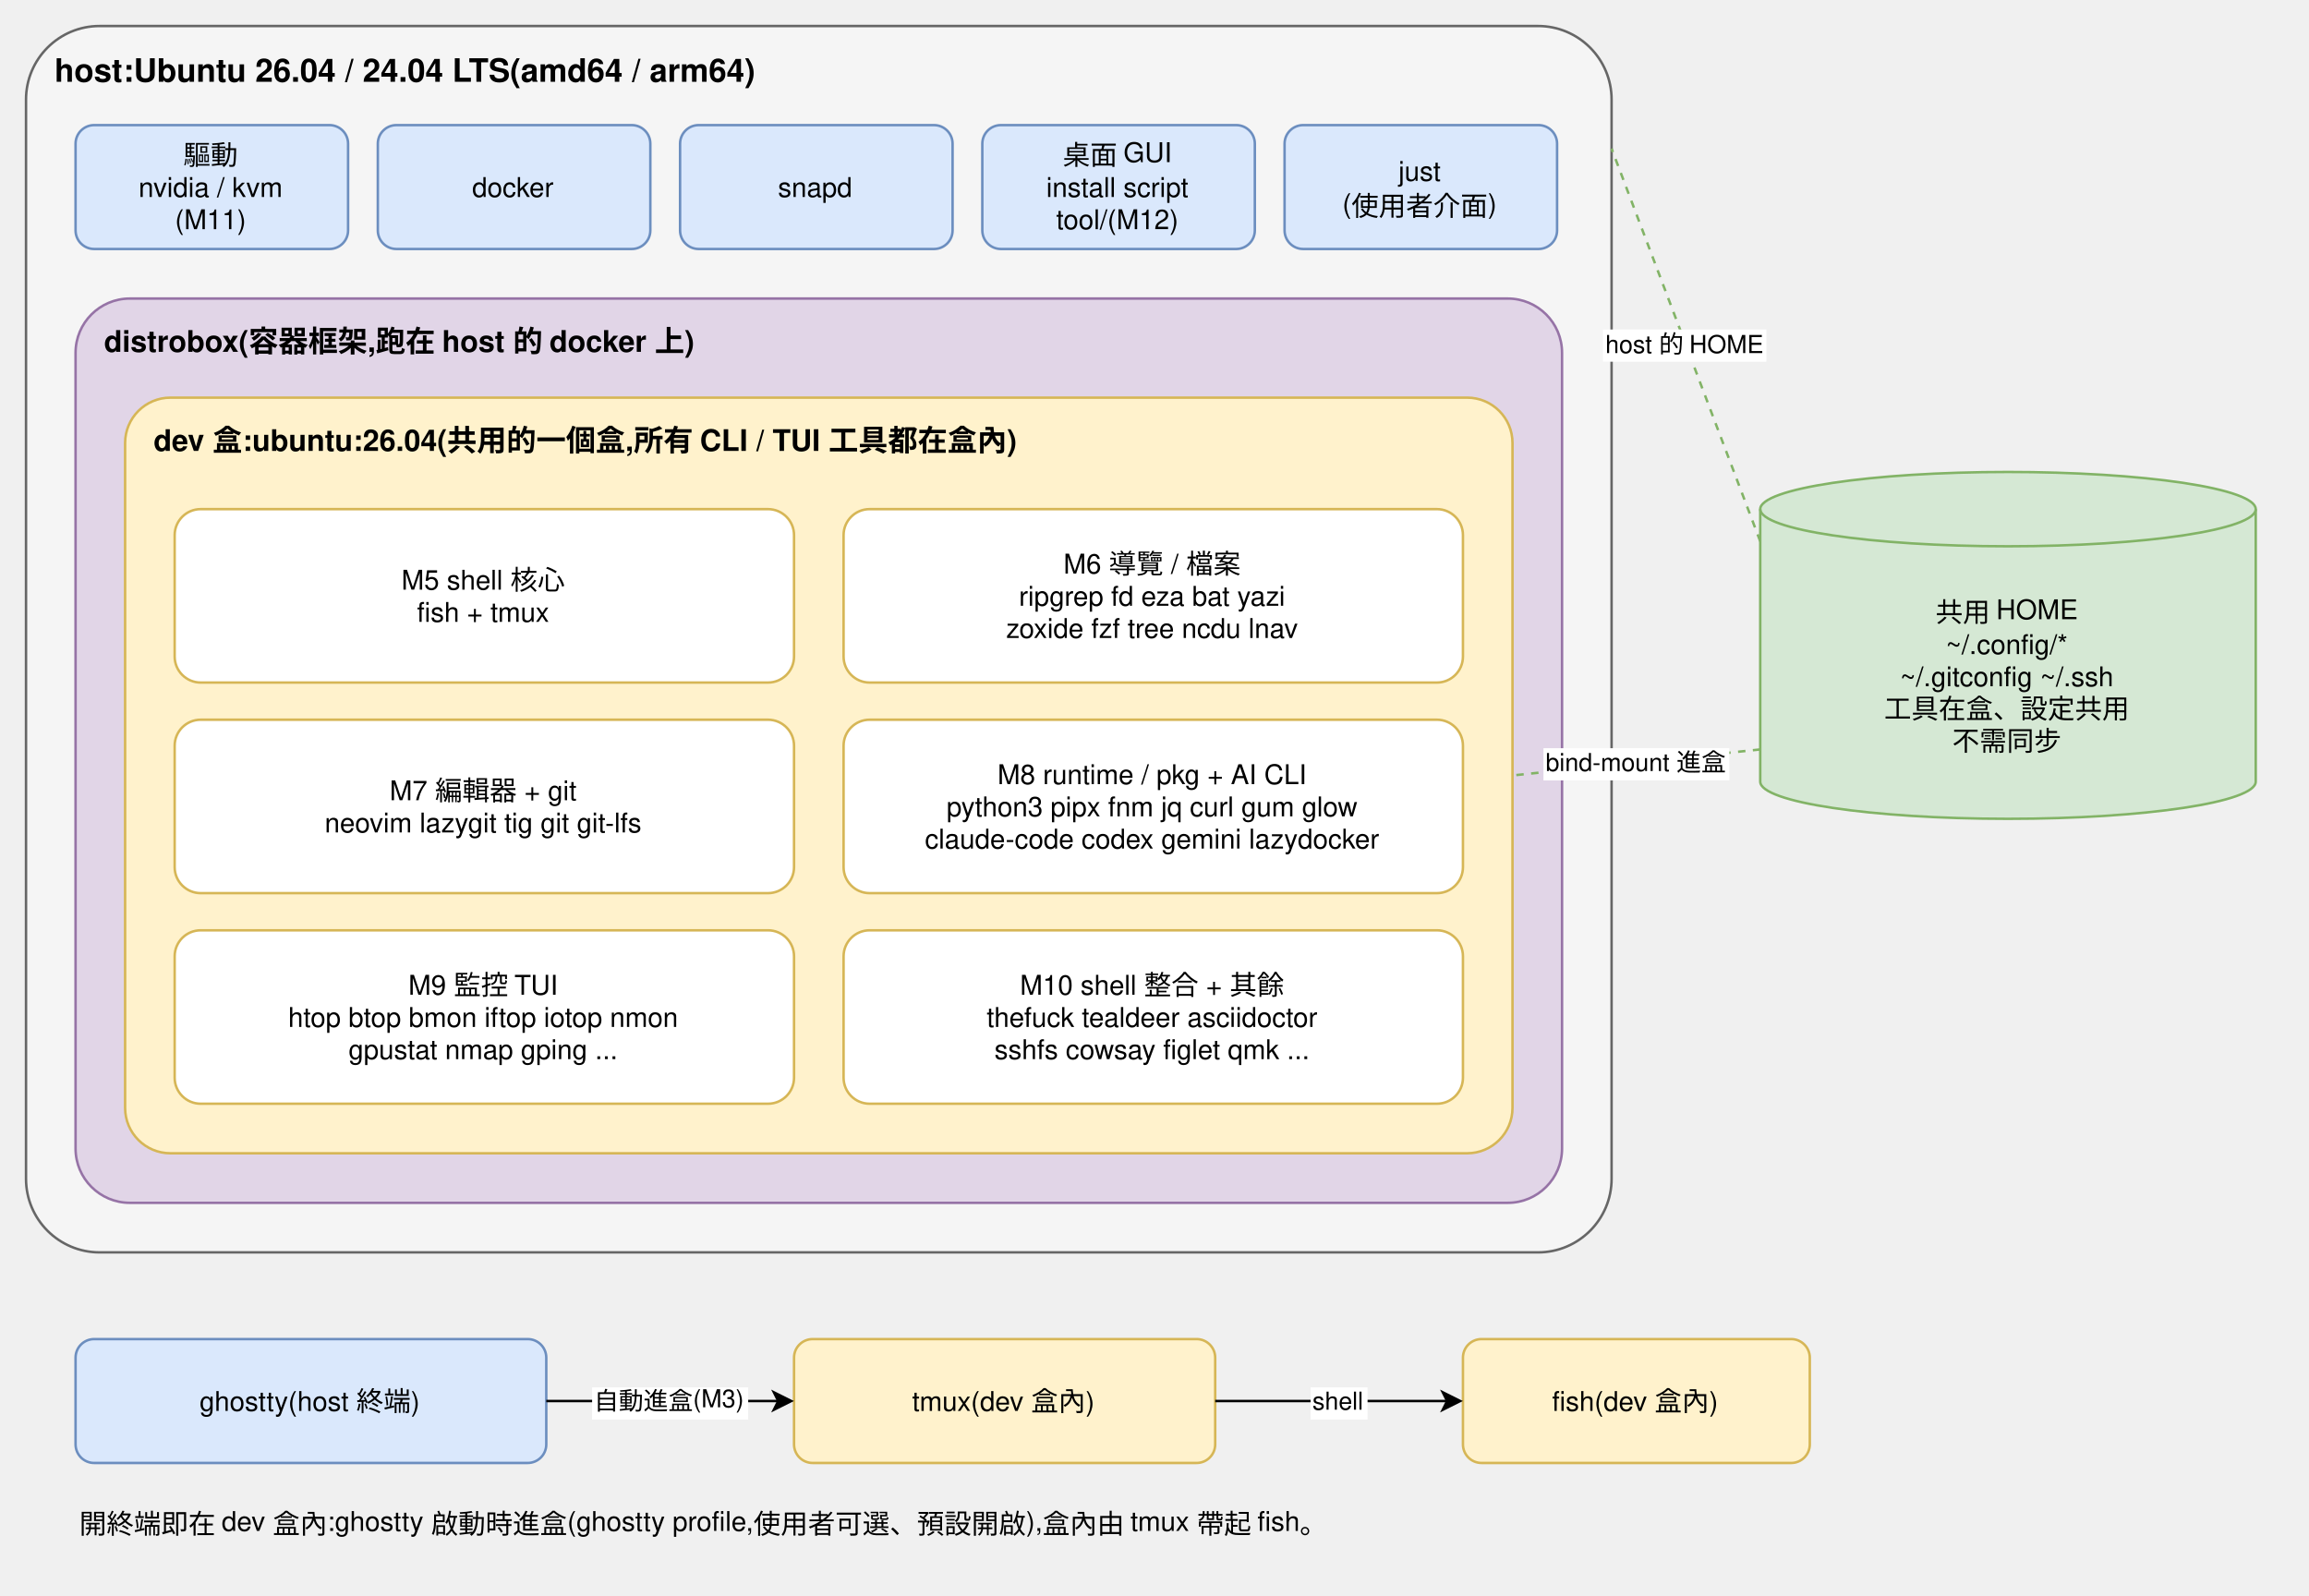
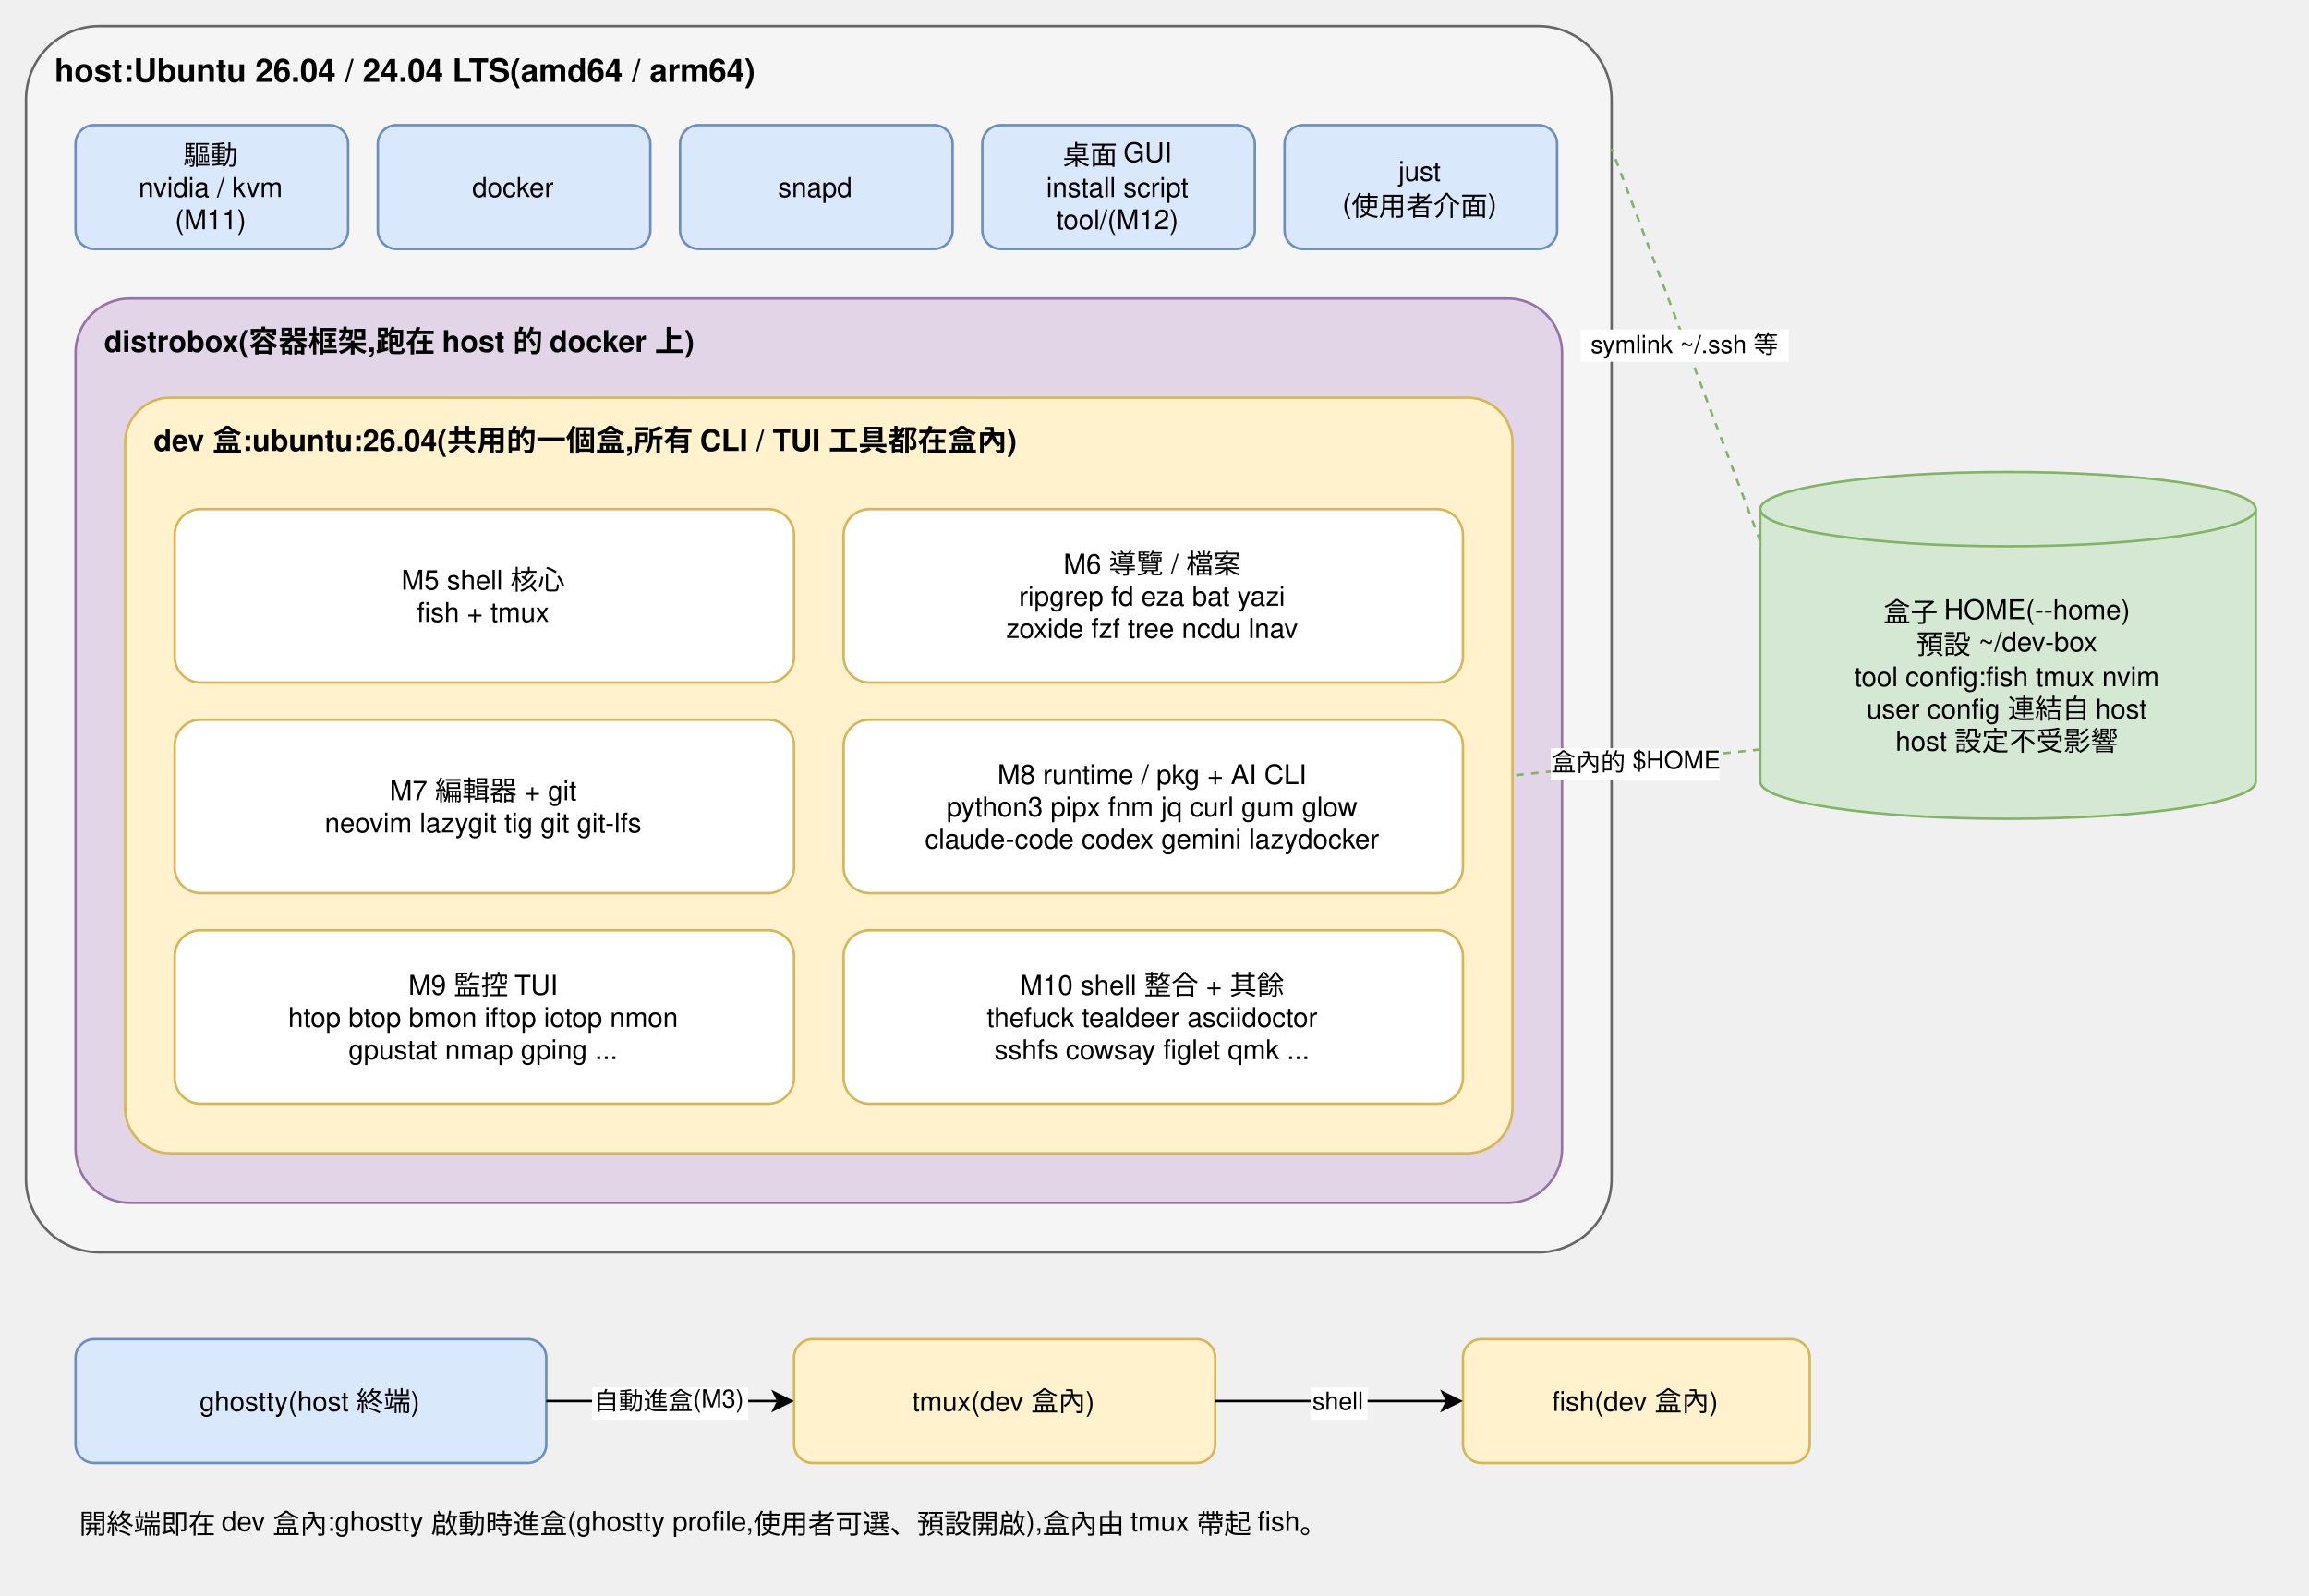
- <svg xmlns="http://www.w3.org/2000/svg" style="background: transparent; background-color: transparent; color-scheme: light;" version="1.1" width="932px" height="644px" viewBox="0 0 932 644" content="&lt;mxfile host=&quot;Electron&quot; agent=&quot;hand-authored&quot;&gt;&#10;  &lt;diagram id=&quot;architecture&quot; name=&quot;architecture&quot;&gt;&#10;    &lt;mxGraphModel grid=&quot;0&quot; gridSize=&quot;10&quot; guides=&quot;1&quot; tooltips=&quot;1&quot; connect=&quot;1&quot; arrows=&quot;1&quot; fold=&quot;0&quot; page=&quot;0&quot; pageScale=&quot;1&quot; pageWidth=&quot;1169&quot; pageHeight=&quot;827&quot; math=&quot;0&quot; shadow=&quot;0&quot;&gt;&#10;      &lt;root&gt;&#10;        &lt;mxCell id=&quot;0&quot; /&gt;&#10;        &lt;mxCell id=&quot;1&quot; parent=&quot;0&quot; /&gt;&#10;        &lt;mxCell id=&quot;host&quot; parent=&quot;1&quot; style=&quot;rounded=1;arcSize=6;verticalAlign=top;align=left;spacingLeft=10;spacingTop=4;fillColor=#f5f5f5;strokeColor=#666666;fontStyle=1;fontSize=13;&quot; value=&quot;host:Ubuntu 26.04 / 24.04 LTS(amd64 / arm64)&quot; vertex=&quot;1&quot;&gt;&#10;          &lt;mxGeometry height=&quot;495&quot; width=&quot;640&quot; x=&quot;20&quot; y=&quot;20&quot; as=&quot;geometry&quot; /&gt;&#10;        &lt;/mxCell&gt;&#10;        &lt;mxCell id=&quot;h_driver&quot; parent=&quot;1&quot; style=&quot;rounded=1;fillColor=#dae8fc;strokeColor=#6c8ebf;fontSize=11;&quot; value=&quot;驅動&amp;#xa;nvidia / kvm&amp;#xa;(M11)&quot; vertex=&quot;1&quot;&gt;&#10;          &lt;mxGeometry height=&quot;50&quot; width=&quot;110&quot; x=&quot;40&quot; y=&quot;60&quot; as=&quot;geometry&quot; /&gt;&#10;        &lt;/mxCell&gt;&#10;        &lt;mxCell id=&quot;h_docker&quot; parent=&quot;1&quot; style=&quot;rounded=1;fillColor=#dae8fc;strokeColor=#6c8ebf;fontSize=11;&quot; value=&quot;docker&quot; vertex=&quot;1&quot;&gt;&#10;          &lt;mxGeometry height=&quot;50&quot; width=&quot;110&quot; x=&quot;162&quot; y=&quot;60&quot; as=&quot;geometry&quot; /&gt;&#10;        &lt;/mxCell&gt;&#10;        &lt;mxCell id=&quot;h_snapd&quot; parent=&quot;1&quot; style=&quot;rounded=1;fillColor=#dae8fc;strokeColor=#6c8ebf;fontSize=11;&quot; value=&quot;snapd&quot; vertex=&quot;1&quot;&gt;&#10;          &lt;mxGeometry height=&quot;50&quot; width=&quot;110&quot; x=&quot;284&quot; y=&quot;60&quot; as=&quot;geometry&quot; /&gt;&#10;        &lt;/mxCell&gt;&#10;        &lt;mxCell id=&quot;h_gui&quot; parent=&quot;1&quot; style=&quot;rounded=1;fillColor=#dae8fc;strokeColor=#6c8ebf;fontSize=11;&quot; value=&quot;桌面 GUI&amp;#xa;install script&amp;#xa;tool/(M12)&quot; vertex=&quot;1&quot;&gt;&#10;          &lt;mxGeometry height=&quot;50&quot; width=&quot;110&quot; x=&quot;406&quot; y=&quot;60&quot; as=&quot;geometry&quot; /&gt;&#10;        &lt;/mxCell&gt;&#10;        &lt;mxCell id=&quot;h_just&quot; parent=&quot;1&quot; style=&quot;rounded=1;fillColor=#dae8fc;strokeColor=#6c8ebf;fontSize=11;&quot; value=&quot;just&amp;#xa;(使用者介面)&quot; vertex=&quot;1&quot;&gt;&#10;          &lt;mxGeometry height=&quot;50&quot; width=&quot;110&quot; x=&quot;528&quot; y=&quot;60&quot; as=&quot;geometry&quot; /&gt;&#10;        &lt;/mxCell&gt;&#10;        &lt;mxCell id=&quot;distrobox&quot; parent=&quot;1&quot; style=&quot;rounded=1;arcSize=6;verticalAlign=top;align=left;spacingLeft=10;spacingTop=4;fillColor=#e1d5e7;strokeColor=#9673a6;fontStyle=1;fontSize=12;&quot; value=&quot;distrobox(容器框架,跑在 host 的 docker 上)&quot; vertex=&quot;1&quot;&gt;&#10;          &lt;mxGeometry height=&quot;365&quot; width=&quot;600&quot; x=&quot;40&quot; y=&quot;130&quot; as=&quot;geometry&quot; /&gt;&#10;        &lt;/mxCell&gt;&#10;        &lt;mxCell id=&quot;devbox&quot; parent=&quot;1&quot; style=&quot;rounded=1;arcSize=6;verticalAlign=top;align=left;spacingLeft=10;spacingTop=4;fillColor=#fff2cc;strokeColor=#d6b656;fontStyle=1;fontSize=12;&quot; value=&quot;dev 盒:ubuntu:26.04(共用的一個盒,所有 CLI / TUI 工具都在盒內)&quot; vertex=&quot;1&quot;&gt;&#10;          &lt;mxGeometry height=&quot;305&quot; width=&quot;560&quot; x=&quot;60&quot; y=&quot;170&quot; as=&quot;geometry&quot; /&gt;&#10;        &lt;/mxCell&gt;&#10;        &lt;mxCell id=&quot;m5&quot; parent=&quot;1&quot; style=&quot;rounded=1;fillColor=#ffffff;strokeColor=#d6b656;fontSize=11;&quot; value=&quot;M5 shell 核心&amp;#xa;fish + tmux&quot; vertex=&quot;1&quot;&gt;&#10;          &lt;mxGeometry height=&quot;70&quot; width=&quot;250&quot; x=&quot;80&quot; y=&quot;215&quot; as=&quot;geometry&quot; /&gt;&#10;        &lt;/mxCell&gt;&#10;        &lt;mxCell id=&quot;m6&quot; parent=&quot;1&quot; style=&quot;rounded=1;fillColor=#ffffff;strokeColor=#d6b656;fontSize=11;&quot; value=&quot;M6 導覽 / 檔案&amp;#xa;ripgrep fd eza bat yazi&amp;#xa;zoxide fzf tree ncdu lnav&quot; vertex=&quot;1&quot;&gt;&#10;          &lt;mxGeometry height=&quot;70&quot; width=&quot;250&quot; x=&quot;350&quot; y=&quot;215&quot; as=&quot;geometry&quot; /&gt;&#10;        &lt;/mxCell&gt;&#10;        &lt;mxCell id=&quot;m7&quot; parent=&quot;1&quot; style=&quot;rounded=1;fillColor=#ffffff;strokeColor=#d6b656;fontSize=11;&quot; value=&quot;M7 編輯器 + git&amp;#xa;neovim lazygit tig git git-lfs&quot; vertex=&quot;1&quot;&gt;&#10;          &lt;mxGeometry height=&quot;70&quot; width=&quot;250&quot; x=&quot;80&quot; y=&quot;300&quot; as=&quot;geometry&quot; /&gt;&#10;        &lt;/mxCell&gt;&#10;        &lt;mxCell id=&quot;m8&quot; parent=&quot;1&quot; style=&quot;rounded=1;fillColor=#ffffff;strokeColor=#d6b656;fontSize=11;&quot; value=&quot;M8 runtime / pkg + AI CLI&amp;#xa;python3 pipx fnm jq curl gum glow&amp;#xa;claude-code codex gemini lazydocker&quot; vertex=&quot;1&quot;&gt;&#10;          &lt;mxGeometry height=&quot;70&quot; width=&quot;250&quot; x=&quot;350&quot; y=&quot;300&quot; as=&quot;geometry&quot; /&gt;&#10;        &lt;/mxCell&gt;&#10;        &lt;mxCell id=&quot;m9&quot; parent=&quot;1&quot; style=&quot;rounded=1;fillColor=#ffffff;strokeColor=#d6b656;fontSize=11;&quot; value=&quot;M9 監控 TUI&amp;#xa;htop btop bmon iftop iotop nmon&amp;#xa;gpustat nmap gping ...&quot; vertex=&quot;1&quot;&gt;&#10;          &lt;mxGeometry height=&quot;70&quot; width=&quot;250&quot; x=&quot;80&quot; y=&quot;385&quot; as=&quot;geometry&quot; /&gt;&#10;        &lt;/mxCell&gt;&#10;        &lt;mxCell id=&quot;m10&quot; parent=&quot;1&quot; style=&quot;rounded=1;fillColor=#ffffff;strokeColor=#d6b656;fontSize=11;&quot; value=&quot;M10 shell 整合 + 其餘&amp;#xa;thefuck tealdeer asciidoctor&amp;#xa;sshfs cowsay figlet qmk ...&quot; vertex=&quot;1&quot;&gt;&#10;          &lt;mxGeometry height=&quot;70&quot; width=&quot;250&quot; x=&quot;350&quot; y=&quot;385&quot; as=&quot;geometry&quot; /&gt;&#10;        &lt;/mxCell&gt;&#10;        &lt;mxCell id=&quot;home&quot; parent=&quot;1&quot; style=&quot;shape=cylinder3;boundedLbl=1;backgroundOutline=1;size=15;fillColor=#d5e8d4;strokeColor=#82b366;fontSize=11;&quot; value=&quot;共用 HOME&amp;#xa;~/.config/*&amp;#xa;~/.gitconfig ~/.ssh&amp;#xa;工具在盒、設定共用&amp;#xa;不需同步&quot; vertex=&quot;1&quot;&gt;&#10;          &lt;mxGeometry height=&quot;140&quot; width=&quot;200&quot; x=&quot;720&quot; y=&quot;200&quot; as=&quot;geometry&quot; /&gt;&#10;        &lt;/mxCell&gt;&#10;        &lt;mxCell id=&quot;e_home_host&quot; edge=&quot;1&quot; parent=&quot;1&quot; source=&quot;home&quot; style=&quot;dashed=1;endArrow=none;startArrow=none;fontSize=10;exitX=0;exitY=0.2;exitDx=0;exitDy=0;entryX=1;entryY=0.1;entryDx=0;entryDy=0;strokeColor=#82b366;&quot; target=&quot;host&quot; value=&quot;host 的 HOME&quot;&gt;&#10;          &lt;mxGeometry relative=&quot;1&quot; as=&quot;geometry&quot; /&gt;&#10;        &lt;/mxCell&gt;&#10;        &lt;mxCell id=&quot;e_home_box&quot; edge=&quot;1&quot; parent=&quot;1&quot; source=&quot;home&quot; style=&quot;dashed=1;endArrow=none;startArrow=none;fontSize=10;exitX=0;exitY=0.8;exitDx=0;exitDy=0;entryX=1;entryY=0.5;entryDx=0;entryDy=0;strokeColor=#82b366;&quot; target=&quot;devbox&quot; value=&quot;bind-mount 進盒&quot;&gt;&#10;          &lt;mxGeometry relative=&quot;1&quot; as=&quot;geometry&quot; /&gt;&#10;        &lt;/mxCell&gt;&#10;        &lt;mxCell id=&quot;t_ghostty&quot; parent=&quot;1&quot; style=&quot;rounded=1;fillColor=#dae8fc;strokeColor=#6c8ebf;fontSize=11;&quot; value=&quot;ghostty(host 終端)&quot; vertex=&quot;1&quot;&gt;&#10;          &lt;mxGeometry height=&quot;50&quot; width=&quot;190&quot; x=&quot;40&quot; y=&quot;550&quot; as=&quot;geometry&quot; /&gt;&#10;        &lt;/mxCell&gt;&#10;        &lt;mxCell id=&quot;t_tmux&quot; parent=&quot;1&quot; style=&quot;rounded=1;fillColor=#fff2cc;strokeColor=#d6b656;fontSize=11;&quot; value=&quot;tmux(dev 盒內)&quot; vertex=&quot;1&quot;&gt;&#10;          &lt;mxGeometry height=&quot;50&quot; width=&quot;170&quot; x=&quot;330&quot; y=&quot;550&quot; as=&quot;geometry&quot; /&gt;&#10;        &lt;/mxCell&gt;&#10;        &lt;mxCell id=&quot;t_fish&quot; parent=&quot;1&quot; style=&quot;rounded=1;fillColor=#fff2cc;strokeColor=#d6b656;fontSize=11;&quot; value=&quot;fish(dev 盒內)&quot; vertex=&quot;1&quot;&gt;&#10;          &lt;mxGeometry height=&quot;50&quot; width=&quot;140&quot; x=&quot;600&quot; y=&quot;550&quot; as=&quot;geometry&quot; /&gt;&#10;        &lt;/mxCell&gt;&#10;        &lt;mxCell id=&quot;e_t1&quot; edge=&quot;1&quot; parent=&quot;1&quot; source=&quot;t_ghostty&quot; style=&quot;endArrow=classic;fontSize=10;&quot; target=&quot;t_tmux&quot; value=&quot;自動進盒(M3)&quot;&gt;&#10;          &lt;mxGeometry relative=&quot;1&quot; as=&quot;geometry&quot; /&gt;&#10;        &lt;/mxCell&gt;&#10;        &lt;mxCell id=&quot;e_t2&quot; edge=&quot;1&quot; parent=&quot;1&quot; source=&quot;t_tmux&quot; style=&quot;endArrow=classic;fontSize=10;&quot; target=&quot;t_fish&quot; value=&quot;shell&quot;&gt;&#10;          &lt;mxGeometry relative=&quot;1&quot; as=&quot;geometry&quot; /&gt;&#10;        &lt;/mxCell&gt;&#10;        &lt;mxCell id=&quot;t_note&quot; parent=&quot;1&quot; style=&quot;text;align=left;verticalAlign=top;fontSize=11;&quot; value=&quot;開終端即在 dev 盒內:ghostty 啟動時進盒(ghostty profile,使用者可選、預設開啟),盒內由 tmux 帶起 fish。&quot; vertex=&quot;1&quot;&gt;&#10;          &lt;mxGeometry height=&quot;20&quot; width=&quot;700&quot; x=&quot;40&quot; y=&quot;612&quot; as=&quot;geometry&quot; /&gt;&#10;        &lt;/mxCell&gt;&#10;      &lt;/root&gt;&#10;    &lt;/mxGraphModel&gt;&#10;  &lt;/diagram&gt;&#10;&lt;/mxfile&gt;&#10;">
+ <svg xmlns="http://www.w3.org/2000/svg" style="background: transparent; background-color: transparent; color-scheme: light;" version="1.1" width="932px" height="644px" viewBox="0 0 932 644" content="&lt;mxfile host=&quot;Electron&quot; agent=&quot;hand-authored&quot;&gt;&#10;  &lt;diagram id=&quot;architecture&quot; name=&quot;architecture&quot;&gt;&#10;    &lt;mxGraphModel grid=&quot;0&quot; gridSize=&quot;10&quot; guides=&quot;1&quot; tooltips=&quot;1&quot; connect=&quot;1&quot; arrows=&quot;1&quot; fold=&quot;0&quot; page=&quot;0&quot; pageScale=&quot;1&quot; pageWidth=&quot;1169&quot; pageHeight=&quot;827&quot; math=&quot;0&quot; shadow=&quot;0&quot;&gt;&#10;      &lt;root&gt;&#10;        &lt;mxCell id=&quot;0&quot; /&gt;&#10;        &lt;mxCell id=&quot;1&quot; parent=&quot;0&quot; /&gt;&#10;        &lt;mxCell id=&quot;host&quot; parent=&quot;1&quot; style=&quot;rounded=1;arcSize=6;verticalAlign=top;align=left;spacingLeft=10;spacingTop=4;fillColor=#f5f5f5;strokeColor=#666666;fontStyle=1;fontSize=13;&quot; value=&quot;host:Ubuntu 26.04 / 24.04 LTS(amd64 / arm64)&quot; vertex=&quot;1&quot;&gt;&#10;          &lt;mxGeometry height=&quot;495&quot; width=&quot;640&quot; x=&quot;20&quot; y=&quot;20&quot; as=&quot;geometry&quot; /&gt;&#10;        &lt;/mxCell&gt;&#10;        &lt;mxCell id=&quot;h_driver&quot; parent=&quot;1&quot; style=&quot;rounded=1;fillColor=#dae8fc;strokeColor=#6c8ebf;fontSize=11;&quot; value=&quot;驅動&amp;#xa;nvidia / kvm&amp;#xa;(M11)&quot; vertex=&quot;1&quot;&gt;&#10;          &lt;mxGeometry height=&quot;50&quot; width=&quot;110&quot; x=&quot;40&quot; y=&quot;60&quot; as=&quot;geometry&quot; /&gt;&#10;        &lt;/mxCell&gt;&#10;        &lt;mxCell id=&quot;h_docker&quot; parent=&quot;1&quot; style=&quot;rounded=1;fillColor=#dae8fc;strokeColor=#6c8ebf;fontSize=11;&quot; value=&quot;docker&quot; vertex=&quot;1&quot;&gt;&#10;          &lt;mxGeometry height=&quot;50&quot; width=&quot;110&quot; x=&quot;162&quot; y=&quot;60&quot; as=&quot;geometry&quot; /&gt;&#10;        &lt;/mxCell&gt;&#10;        &lt;mxCell id=&quot;h_snapd&quot; parent=&quot;1&quot; style=&quot;rounded=1;fillColor=#dae8fc;strokeColor=#6c8ebf;fontSize=11;&quot; value=&quot;snapd&quot; vertex=&quot;1&quot;&gt;&#10;          &lt;mxGeometry height=&quot;50&quot; width=&quot;110&quot; x=&quot;284&quot; y=&quot;60&quot; as=&quot;geometry&quot; /&gt;&#10;        &lt;/mxCell&gt;&#10;        &lt;mxCell id=&quot;h_gui&quot; parent=&quot;1&quot; style=&quot;rounded=1;fillColor=#dae8fc;strokeColor=#6c8ebf;fontSize=11;&quot; value=&quot;桌面 GUI&amp;#xa;install script&amp;#xa;tool/(M12)&quot; vertex=&quot;1&quot;&gt;&#10;          &lt;mxGeometry height=&quot;50&quot; width=&quot;110&quot; x=&quot;406&quot; y=&quot;60&quot; as=&quot;geometry&quot; /&gt;&#10;        &lt;/mxCell&gt;&#10;        &lt;mxCell id=&quot;h_just&quot; parent=&quot;1&quot; style=&quot;rounded=1;fillColor=#dae8fc;strokeColor=#6c8ebf;fontSize=11;&quot; value=&quot;just&amp;#xa;(使用者介面)&quot; vertex=&quot;1&quot;&gt;&#10;          &lt;mxGeometry height=&quot;50&quot; width=&quot;110&quot; x=&quot;528&quot; y=&quot;60&quot; as=&quot;geometry&quot; /&gt;&#10;        &lt;/mxCell&gt;&#10;        &lt;mxCell id=&quot;distrobox&quot; parent=&quot;1&quot; style=&quot;rounded=1;arcSize=6;verticalAlign=top;align=left;spacingLeft=10;spacingTop=4;fillColor=#e1d5e7;strokeColor=#9673a6;fontStyle=1;fontSize=12;&quot; value=&quot;distrobox(容器框架,跑在 host 的 docker 上)&quot; vertex=&quot;1&quot;&gt;&#10;          &lt;mxGeometry height=&quot;365&quot; width=&quot;600&quot; x=&quot;40&quot; y=&quot;130&quot; as=&quot;geometry&quot; /&gt;&#10;        &lt;/mxCell&gt;&#10;        &lt;mxCell id=&quot;devbox&quot; parent=&quot;1&quot; style=&quot;rounded=1;arcSize=6;verticalAlign=top;align=left;spacingLeft=10;spacingTop=4;fillColor=#fff2cc;strokeColor=#d6b656;fontStyle=1;fontSize=12;&quot; value=&quot;dev 盒:ubuntu:26.04(共用的一個盒,所有 CLI / TUI 工具都在盒內)&quot; vertex=&quot;1&quot;&gt;&#10;          &lt;mxGeometry height=&quot;305&quot; width=&quot;560&quot; x=&quot;60&quot; y=&quot;170&quot; as=&quot;geometry&quot; /&gt;&#10;        &lt;/mxCell&gt;&#10;        &lt;mxCell id=&quot;m5&quot; parent=&quot;1&quot; style=&quot;rounded=1;fillColor=#ffffff;strokeColor=#d6b656;fontSize=11;&quot; value=&quot;M5 shell 核心&amp;#xa;fish + tmux&quot; vertex=&quot;1&quot;&gt;&#10;          &lt;mxGeometry height=&quot;70&quot; width=&quot;250&quot; x=&quot;80&quot; y=&quot;215&quot; as=&quot;geometry&quot; /&gt;&#10;        &lt;/mxCell&gt;&#10;        &lt;mxCell id=&quot;m6&quot; parent=&quot;1&quot; style=&quot;rounded=1;fillColor=#ffffff;strokeColor=#d6b656;fontSize=11;&quot; value=&quot;M6 導覽 / 檔案&amp;#xa;ripgrep fd eza bat yazi&amp;#xa;zoxide fzf tree ncdu lnav&quot; vertex=&quot;1&quot;&gt;&#10;          &lt;mxGeometry height=&quot;70&quot; width=&quot;250&quot; x=&quot;350&quot; y=&quot;215&quot; as=&quot;geometry&quot; /&gt;&#10;        &lt;/mxCell&gt;&#10;        &lt;mxCell id=&quot;m7&quot; parent=&quot;1&quot; style=&quot;rounded=1;fillColor=#ffffff;strokeColor=#d6b656;fontSize=11;&quot; value=&quot;M7 編輯器 + git&amp;#xa;neovim lazygit tig git git-lfs&quot; vertex=&quot;1&quot;&gt;&#10;          &lt;mxGeometry height=&quot;70&quot; width=&quot;250&quot; x=&quot;80&quot; y=&quot;300&quot; as=&quot;geometry&quot; /&gt;&#10;        &lt;/mxCell&gt;&#10;        &lt;mxCell id=&quot;m8&quot; parent=&quot;1&quot; style=&quot;rounded=1;fillColor=#ffffff;strokeColor=#d6b656;fontSize=11;&quot; value=&quot;M8 runtime / pkg + AI CLI&amp;#xa;python3 pipx fnm jq curl gum glow&amp;#xa;claude-code codex gemini lazydocker&quot; vertex=&quot;1&quot;&gt;&#10;          &lt;mxGeometry height=&quot;70&quot; width=&quot;250&quot; x=&quot;350&quot; y=&quot;300&quot; as=&quot;geometry&quot; /&gt;&#10;        &lt;/mxCell&gt;&#10;        &lt;mxCell id=&quot;m9&quot; parent=&quot;1&quot; style=&quot;rounded=1;fillColor=#ffffff;strokeColor=#d6b656;fontSize=11;&quot; value=&quot;M9 監控 TUI&amp;#xa;htop btop bmon iftop iotop nmon&amp;#xa;gpustat nmap gping ...&quot; vertex=&quot;1&quot;&gt;&#10;          &lt;mxGeometry height=&quot;70&quot; width=&quot;250&quot; x=&quot;80&quot; y=&quot;385&quot; as=&quot;geometry&quot; /&gt;&#10;        &lt;/mxCell&gt;&#10;        &lt;mxCell id=&quot;m10&quot; parent=&quot;1&quot; style=&quot;rounded=1;fillColor=#ffffff;strokeColor=#d6b656;fontSize=11;&quot; value=&quot;M10 shell 整合 + 其餘&amp;#xa;thefuck tealdeer asciidoctor&amp;#xa;sshfs cowsay figlet qmk ...&quot; vertex=&quot;1&quot;&gt;&#10;          &lt;mxGeometry height=&quot;70&quot; width=&quot;250&quot; x=&quot;350&quot; y=&quot;385&quot; as=&quot;geometry&quot; /&gt;&#10;        &lt;/mxCell&gt;&#10;        &lt;mxCell id=&quot;home&quot; parent=&quot;1&quot; style=&quot;shape=cylinder3;boundedLbl=1;backgroundOutline=1;size=15;fillColor=#d5e8d4;strokeColor=#82b366;fontSize=11;&quot; value=&quot;盒子 HOME(--home)&amp;#xa;預設 ~/dev-box&amp;#xa;tool config:fish tmux nvim&amp;#xa;user config 連結自 host&amp;#xa;host 設定不受影響&quot; vertex=&quot;1&quot;&gt;&#10;          &lt;mxGeometry height=&quot;140&quot; width=&quot;200&quot; x=&quot;720&quot; y=&quot;200&quot; as=&quot;geometry&quot; /&gt;&#10;        &lt;/mxCell&gt;&#10;        &lt;mxCell id=&quot;e_home_host&quot; edge=&quot;1&quot; parent=&quot;1&quot; source=&quot;home&quot; style=&quot;dashed=1;endArrow=none;startArrow=none;fontSize=10;exitX=0;exitY=0.2;exitDx=0;exitDy=0;entryX=1;entryY=0.1;entryDx=0;entryDy=0;strokeColor=#82b366;&quot; target=&quot;host&quot; value=&quot;symlink ~/.ssh 等&quot;&gt;&#10;          &lt;mxGeometry relative=&quot;1&quot; as=&quot;geometry&quot; /&gt;&#10;        &lt;/mxCell&gt;&#10;        &lt;mxCell id=&quot;e_home_box&quot; edge=&quot;1&quot; parent=&quot;1&quot; source=&quot;home&quot; style=&quot;dashed=1;endArrow=none;startArrow=none;fontSize=10;exitX=0;exitY=0.8;exitDx=0;exitDy=0;entryX=1;entryY=0.5;entryDx=0;entryDy=0;strokeColor=#82b366;&quot; target=&quot;devbox&quot; value=&quot;盒內的 $HOME&quot;&gt;&#10;          &lt;mxGeometry relative=&quot;1&quot; as=&quot;geometry&quot; /&gt;&#10;        &lt;/mxCell&gt;&#10;        &lt;mxCell id=&quot;t_ghostty&quot; parent=&quot;1&quot; style=&quot;rounded=1;fillColor=#dae8fc;strokeColor=#6c8ebf;fontSize=11;&quot; value=&quot;ghostty(host 終端)&quot; vertex=&quot;1&quot;&gt;&#10;          &lt;mxGeometry height=&quot;50&quot; width=&quot;190&quot; x=&quot;40&quot; y=&quot;550&quot; as=&quot;geometry&quot; /&gt;&#10;        &lt;/mxCell&gt;&#10;        &lt;mxCell id=&quot;t_tmux&quot; parent=&quot;1&quot; style=&quot;rounded=1;fillColor=#fff2cc;strokeColor=#d6b656;fontSize=11;&quot; value=&quot;tmux(dev 盒內)&quot; vertex=&quot;1&quot;&gt;&#10;          &lt;mxGeometry height=&quot;50&quot; width=&quot;170&quot; x=&quot;330&quot; y=&quot;550&quot; as=&quot;geometry&quot; /&gt;&#10;        &lt;/mxCell&gt;&#10;        &lt;mxCell id=&quot;t_fish&quot; parent=&quot;1&quot; style=&quot;rounded=1;fillColor=#fff2cc;strokeColor=#d6b656;fontSize=11;&quot; value=&quot;fish(dev 盒內)&quot; vertex=&quot;1&quot;&gt;&#10;          &lt;mxGeometry height=&quot;50&quot; width=&quot;140&quot; x=&quot;600&quot; y=&quot;550&quot; as=&quot;geometry&quot; /&gt;&#10;        &lt;/mxCell&gt;&#10;        &lt;mxCell id=&quot;e_t1&quot; edge=&quot;1&quot; parent=&quot;1&quot; source=&quot;t_ghostty&quot; style=&quot;endArrow=classic;fontSize=10;&quot; target=&quot;t_tmux&quot; value=&quot;自動進盒(M3)&quot;&gt;&#10;          &lt;mxGeometry relative=&quot;1&quot; as=&quot;geometry&quot; /&gt;&#10;        &lt;/mxCell&gt;&#10;        &lt;mxCell id=&quot;e_t2&quot; edge=&quot;1&quot; parent=&quot;1&quot; source=&quot;t_tmux&quot; style=&quot;endArrow=classic;fontSize=10;&quot; target=&quot;t_fish&quot; value=&quot;shell&quot;&gt;&#10;          &lt;mxGeometry relative=&quot;1&quot; as=&quot;geometry&quot; /&gt;&#10;        &lt;/mxCell&gt;&#10;        &lt;mxCell id=&quot;t_note&quot; parent=&quot;1&quot; style=&quot;text;align=left;verticalAlign=top;fontSize=11;&quot; value=&quot;開終端即在 dev 盒內:ghostty 啟動時進盒(ghostty profile,使用者可選、預設開啟),盒內由 tmux 帶起 fish。&quot; vertex=&quot;1&quot;&gt;&#10;          &lt;mxGeometry height=&quot;20&quot; width=&quot;700&quot; x=&quot;40&quot; y=&quot;612&quot; as=&quot;geometry&quot; /&gt;&#10;        &lt;/mxCell&gt;&#10;      &lt;/root&gt;&#10;    &lt;/mxGraphModel&gt;&#10;  &lt;/diagram&gt;&#10;&lt;/mxfile&gt;&#10;">
  <defs />
  <g>
    <g data-cell-id="0">
      <g data-cell-id="1">
        <g data-cell-id="host">
          <g transform="translate(0.5,0.5)">
            <rect x="10" y="10" width="640" height="495" rx="29.7" ry="29.7" fill="#f5f5f5" stroke="#666666" pointer-events="all" style="fill: rgb(245, 245, 245); stroke: rgb(102, 102, 102);" />
          </g>
          <g>
            <g fill="#000000" font-family="Helvetica" font-weight="bold" text-anchor="start" font-size="13px" style="fill: rgb(0, 0, 0);">
              <text x="22" y="33">host:Ubuntu 26.04 / 24.04 LTS(amd64 / arm64)</text>
            </g>
          </g>
        </g>
        <g data-cell-id="h_driver">
          <g transform="translate(0.5,0.5)">
            <rect x="30" y="50" width="110" height="50" rx="7.5" ry="7.5" fill="#dae8fc" stroke="#6c8ebf" pointer-events="all" style="fill: rgb(218, 232, 252); stroke: rgb(108, 142, 191);" />
          </g>
          <g>
            <g fill="#000000" font-family="Helvetica" text-anchor="middle" font-size="11px" style="fill: rgb(0, 0, 0);">
              <text x="85" y="66.5">驅動</text>
              <text x="85" y="79.5">nvidia / kvm</text>
              <text x="85" y="92.5">(M11)</text>
            </g>
          </g>
        </g>
        <g data-cell-id="h_docker">
          <g transform="translate(0.5,0.5)">
            <rect x="152" y="50" width="110" height="50" rx="7.5" ry="7.5" fill="#dae8fc" stroke="#6c8ebf" pointer-events="all" style="fill: rgb(218, 232, 252); stroke: rgb(108, 142, 191);" />
          </g>
          <g>
            <g fill="#000000" font-family="Helvetica" text-anchor="middle" font-size="11px" style="fill: rgb(0, 0, 0);">
              <text x="207" y="79.5">docker</text>
            </g>
          </g>
        </g>
        <g data-cell-id="h_snapd">
          <g transform="translate(0.5,0.5)">
            <rect x="274" y="50" width="110" height="50" rx="7.5" ry="7.5" fill="#dae8fc" stroke="#6c8ebf" pointer-events="all" style="fill: rgb(218, 232, 252); stroke: rgb(108, 142, 191);" />
          </g>
          <g>
            <g fill="#000000" font-family="Helvetica" text-anchor="middle" font-size="11px" style="fill: rgb(0, 0, 0);">
              <text x="329" y="79.5">snapd</text>
            </g>
          </g>
        </g>
        <g data-cell-id="h_gui">
          <g transform="translate(0.5,0.5)">
            <rect x="396" y="50" width="110" height="50" rx="7.5" ry="7.5" fill="#dae8fc" stroke="#6c8ebf" pointer-events="all" style="fill: rgb(218, 232, 252); stroke: rgb(108, 142, 191);" />
          </g>
          <g>
            <g fill="#000000" font-family="Helvetica" text-anchor="middle" font-size="11px" style="fill: rgb(0, 0, 0);">
              <text x="451" y="66.5">桌面 GUI</text>
              <text x="451" y="79.5">install script</text>
              <text x="451" y="92.5">tool/(M12)</text>
            </g>
          </g>
        </g>
        <g data-cell-id="h_just">
          <g transform="translate(0.5,0.5)">
            <rect x="518" y="50" width="110" height="50" rx="7.5" ry="7.5" fill="#dae8fc" stroke="#6c8ebf" pointer-events="all" style="fill: rgb(218, 232, 252); stroke: rgb(108, 142, 191);" />
          </g>
          <g>
            <g fill="#000000" font-family="Helvetica" text-anchor="middle" font-size="11px" style="fill: rgb(0, 0, 0);">
              <text x="573" y="73">just</text>
              <text x="573" y="86">(使用者介面)</text>
            </g>
          </g>
        </g>
        <g data-cell-id="distrobox">
          <g transform="translate(0.5,0.5)">
            <rect x="30" y="120" width="600" height="365" rx="21.9" ry="21.9" fill="#e1d5e7" stroke="#9673a6" pointer-events="all" style="fill: rgb(225, 213, 231); stroke: rgb(150, 115, 166);" />
          </g>
          <g>
            <g fill="#000000" font-family="Helvetica" font-weight="bold" text-anchor="start" font-size="12px" style="fill: rgb(0, 0, 0);">
              <text x="42" y="142">distrobox(容器框架,跑在 host 的 docker 上)</text>
            </g>
          </g>
        </g>
        <g data-cell-id="devbox">
          <g transform="translate(0.5,0.5)">
            <rect x="50" y="160" width="560" height="305" rx="18.3" ry="18.3" fill="#fff2cc" stroke="#d6b656" pointer-events="all" style="fill: rgb(255, 242, 204); stroke: rgb(214, 182, 86);" />
          </g>
          <g>
            <g fill="#000000" font-family="Helvetica" font-weight="bold" text-anchor="start" font-size="12px" style="fill: rgb(0, 0, 0);">
              <text x="62" y="182">dev 盒:ubuntu:26.04(共用的一個盒,所有 CLI / TUI 工具都在盒內)</text>
            </g>
          </g>
        </g>
        <g data-cell-id="m5">
          <g transform="translate(0.5,0.5)">
            <rect x="70" y="205" width="250" height="70" rx="10.5" ry="10.5" fill="#ffffff" stroke="#d6b656" pointer-events="all" style="fill: rgb(255, 255, 255); stroke: rgb(214, 182, 86);" />
          </g>
          <g>
            <g fill="#000000" font-family="Helvetica" text-anchor="middle" font-size="11px" style="fill: rgb(0, 0, 0);">
              <text x="195" y="238">M5 shell 核心</text>
              <text x="195" y="251">fish + tmux</text>
            </g>
          </g>
        </g>
        <g data-cell-id="m6">
          <g transform="translate(0.5,0.5)">
            <rect x="340" y="205" width="250" height="70" rx="10.5" ry="10.5" fill="#ffffff" stroke="#d6b656" pointer-events="all" style="fill: rgb(255, 255, 255); stroke: rgb(214, 182, 86);" />
          </g>
          <g>
            <g fill="#000000" font-family="Helvetica" text-anchor="middle" font-size="11px" style="fill: rgb(0, 0, 0);">
              <text x="465" y="231.5">M6 導覽 / 檔案</text>
              <text x="465" y="244.5">ripgrep fd eza bat yazi</text>
              <text x="465" y="257.5">zoxide fzf tree ncdu lnav</text>
            </g>
          </g>
        </g>
        <g data-cell-id="m7">
          <g transform="translate(0.5,0.5)">
            <rect x="70" y="290" width="250" height="70" rx="10.5" ry="10.5" fill="#ffffff" stroke="#d6b656" pointer-events="all" style="fill: rgb(255, 255, 255); stroke: rgb(214, 182, 86);" />
          </g>
          <g>
            <g fill="#000000" font-family="Helvetica" text-anchor="middle" font-size="11px" style="fill: rgb(0, 0, 0);">
              <text x="195" y="323">M7 編輯器 + git</text>
              <text x="195" y="336">neovim lazygit tig git git-lfs</text>
            </g>
          </g>
        </g>
        <g data-cell-id="m8">
          <g transform="translate(0.5,0.5)">
            <rect x="340" y="290" width="250" height="70" rx="10.5" ry="10.5" fill="#ffffff" stroke="#d6b656" pointer-events="all" style="fill: rgb(255, 255, 255); stroke: rgb(214, 182, 86);" />
          </g>
          <g>
            <g fill="#000000" font-family="Helvetica" text-anchor="middle" font-size="11px" style="fill: rgb(0, 0, 0);">
              <text x="465" y="316.5">M8 runtime / pkg + AI CLI</text>
              <text x="465" y="329.5">python3 pipx fnm jq curl gum glow</text>
              <text x="465" y="342.5">claude-code codex gemini lazydocker</text>
            </g>
          </g>
        </g>
        <g data-cell-id="m9">
          <g transform="translate(0.5,0.5)">
            <rect x="70" y="375" width="250" height="70" rx="10.5" ry="10.5" fill="#ffffff" stroke="#d6b656" pointer-events="all" style="fill: rgb(255, 255, 255); stroke: rgb(214, 182, 86);" />
          </g>
          <g>
            <g fill="#000000" font-family="Helvetica" text-anchor="middle" font-size="11px" style="fill: rgb(0, 0, 0);">
              <text x="195" y="401.5">M9 監控 TUI</text>
              <text x="195" y="414.5">htop btop bmon iftop iotop nmon</text>
              <text x="195" y="427.5">gpustat nmap gping ...</text>
            </g>
          </g>
        </g>
        <g data-cell-id="m10">
          <g transform="translate(0.5,0.5)">
            <rect x="340" y="375" width="250" height="70" rx="10.5" ry="10.5" fill="#ffffff" stroke="#d6b656" pointer-events="all" style="fill: rgb(255, 255, 255); stroke: rgb(214, 182, 86);" />
          </g>
          <g>
            <g fill="#000000" font-family="Helvetica" text-anchor="middle" font-size="11px" style="fill: rgb(0, 0, 0);">
              <text x="465" y="401.5">M10 shell 整合 + 其餘</text>
              <text x="465" y="414.5">thefuck tealdeer asciidoctor</text>
              <text x="465" y="427.5">sshfs cowsay figlet qmk ...</text>
            </g>
          </g>
        </g>
        <g data-cell-id="home">
          <g transform="translate(0.5,0.5)">
            <path d="M 710 205 C 710 196.72 754.77 190 810 190 C 836.52 190 861.96 191.58 880.71 194.39 C 899.46 197.21 910 201.02 910 205 L 910 315 C 910 323.28 865.23 330 810 330 C 754.77 330 710 323.28 710 315 Z" fill="#d5e8d4" stroke="#82b366" stroke-miterlimit="10" pointer-events="all" style="fill: rgb(213, 232, 212); stroke: rgb(130, 179, 102);" />
            <path d="M 910 205 C 910 213.28 865.23 220 810 220 C 754.77 220 710 213.28 710 205" fill="none" stroke="#82b366" stroke-miterlimit="10" pointer-events="all" style="stroke: rgb(130, 179, 102);" />
          </g>
          <g>
            <g fill="#000000" font-family="Helvetica" text-anchor="middle" font-size="11px" style="fill: rgb(0, 0, 0);">
-               <text x="810" y="251">共用 HOME</text>
-               <text x="810" y="264">~/.config/*</text>
-               <text x="810" y="277">~/.gitconfig ~/.ssh</text>
-               <text x="810" y="290">工具在盒、設定共用</text>
-               <text x="810" y="303">不需同步</text>
+               <text x="810" y="251">盒子 HOME(--home)</text>
+               <text x="810" y="264">預設 ~/dev-box</text>
+               <text x="810" y="277">tool config:fish tmux nvim</text>
+               <text x="810" y="290">user config 連結自 host</text>
+               <text x="810" y="303">host 設定不受影響</text>
            </g>
          </g>
        </g>
        <g data-cell-id="e_home_host">
          <g transform="translate(0.5,0.5)">
            <path d="M 710 218 L 650 59.5" fill="none" stroke="#82b366" stroke-miterlimit="10" stroke-dasharray="3 3" pointer-events="stroke" style="stroke: rgb(130, 179, 102);" />
          </g>
          <g>
            <g fill="#000000" font-family="Helvetica" text-anchor="middle" font-size="10px" style="fill: rgb(0, 0, 0);">
-               <rect fill="#ffffff" stroke="none" x="647" y="133" width="66" height="13" stroke-width="0" style="fill: rgb(255, 255, 255);" />
-               <text x="679.91" y="142.51">host 的 HOME</text>
+               <rect fill="#ffffff" stroke="none" x="638" y="133" width="84" height="13" stroke-width="0" style="fill: rgb(255, 255, 255);" />
+               <text x="679.91" y="142.51">symlink ~/.ssh 等</text>
            </g>
          </g>
        </g>
        <g data-cell-id="e_home_box">
          <g transform="translate(0.5,0.5)">
            <path d="M 710 302 L 610 312.5" fill="none" stroke="#82b366" stroke-miterlimit="10" stroke-dasharray="3 3" pointer-events="stroke" style="stroke: rgb(130, 179, 102);" />
          </g>
          <g>
            <g fill="#000000" font-family="Helvetica" text-anchor="middle" font-size="10px" style="fill: rgb(0, 0, 0);">
-               <rect fill="#ffffff" stroke="none" x="623" y="302" width="75" height="13" stroke-width="0" style="fill: rgb(255, 255, 255);" />
-               <text x="660.27" y="311.22">bind-mount 進盒</text>
+               <rect fill="#ffffff" stroke="none" x="626" y="302" width="68" height="13" stroke-width="0" style="fill: rgb(255, 255, 255);" />
+               <text x="660.27" y="311.22">盒內的 $HOME</text>
            </g>
          </g>
        </g>
        <g data-cell-id="t_ghostty">
          <g transform="translate(0.5,0.5)">
            <rect x="30" y="540" width="190" height="50" rx="7.5" ry="7.5" fill="#dae8fc" stroke="#6c8ebf" pointer-events="all" style="fill: rgb(218, 232, 252); stroke: rgb(108, 142, 191);" />
          </g>
          <g>
            <g fill="#000000" font-family="Helvetica" text-anchor="middle" font-size="11px" style="fill: rgb(0, 0, 0);">
              <text x="125" y="569.5">ghostty(host 終端)</text>
            </g>
          </g>
        </g>
        <g data-cell-id="t_tmux">
          <g transform="translate(0.5,0.5)">
            <rect x="320" y="540" width="170" height="50" rx="7.5" ry="7.5" fill="#fff2cc" stroke="#d6b656" pointer-events="all" style="fill: rgb(255, 242, 204); stroke: rgb(214, 182, 86);" />
          </g>
          <g>
            <g fill="#000000" font-family="Helvetica" text-anchor="middle" font-size="11px" style="fill: rgb(0, 0, 0);">
              <text x="405" y="569.5">tmux(dev 盒內)</text>
            </g>
          </g>
        </g>
        <g data-cell-id="t_fish">
          <g transform="translate(0.5,0.5)">
            <rect x="590" y="540" width="140" height="50" rx="7.5" ry="7.5" fill="#fff2cc" stroke="#d6b656" pointer-events="all" style="fill: rgb(255, 242, 204); stroke: rgb(214, 182, 86);" />
          </g>
          <g>
            <g fill="#000000" font-family="Helvetica" text-anchor="middle" font-size="11px" style="fill: rgb(0, 0, 0);">
              <text x="660" y="569.5">fish(dev 盒內)</text>
            </g>
          </g>
        </g>
        <g data-cell-id="e_t1">
          <g transform="translate(0.5,0.5)">
            <path d="M 220 565 L 313.63 565" fill="none" stroke="#000000" stroke-miterlimit="10" pointer-events="stroke" style="stroke: rgb(0, 0, 0);" />
            <path d="M 318.88 565 L 311.88 568.5 L 313.63 565 L 311.88 561.5 Z" fill="#000000" stroke="#000000" stroke-miterlimit="10" pointer-events="all" style="fill: rgb(0, 0, 0); stroke: rgb(0, 0, 0);" />
          </g>
          <g>
            <g fill="#000000" font-family="Helvetica" text-anchor="middle" font-size="10px" style="fill: rgb(0, 0, 0);">
              <rect fill="#ffffff" stroke="none" x="239" y="560" width="63" height="13" stroke-width="0" style="fill: rgb(255, 255, 255);" />
              <text x="270" y="569">自動進盒(M3)</text>
            </g>
          </g>
        </g>
        <g data-cell-id="e_t2">
          <g transform="translate(0.5,0.5)">
            <path d="M 490 565 L 583.63 565" fill="none" stroke="#000000" stroke-miterlimit="10" pointer-events="stroke" style="stroke: rgb(0, 0, 0);" />
            <path d="M 588.88 565 L 581.88 568.5 L 583.63 565 L 581.88 561.5 Z" fill="#000000" stroke="#000000" stroke-miterlimit="10" pointer-events="all" style="fill: rgb(0, 0, 0); stroke: rgb(0, 0, 0);" />
          </g>
          <g>
            <g fill="#000000" font-family="Helvetica" text-anchor="middle" font-size="10px" style="fill: rgb(0, 0, 0);">
              <rect fill="#ffffff" stroke="none" x="529" y="560" width="23" height="13" stroke-width="0" style="fill: rgb(255, 255, 255);" />
              <text x="540" y="569">shell</text>
            </g>
          </g>
        </g>
        <g data-cell-id="t_note">
          <g>
            <rect x="30" y="602" width="700" height="20" fill="none" stroke="none" pointer-events="all" />
          </g>
          <g>
            <g fill="#000000" font-family="Helvetica" text-anchor="start" font-size="11px" style="fill: rgb(0, 0, 0);">
              <text x="32" y="619">開終端即在 dev 盒內:ghostty 啟動時進盒(ghostty profile,使用者可選、預設開啟),盒內由 tmux 帶起 fish。</text>
            </g>
          </g>
        </g>
      </g>
    </g>
  </g>
</svg>
